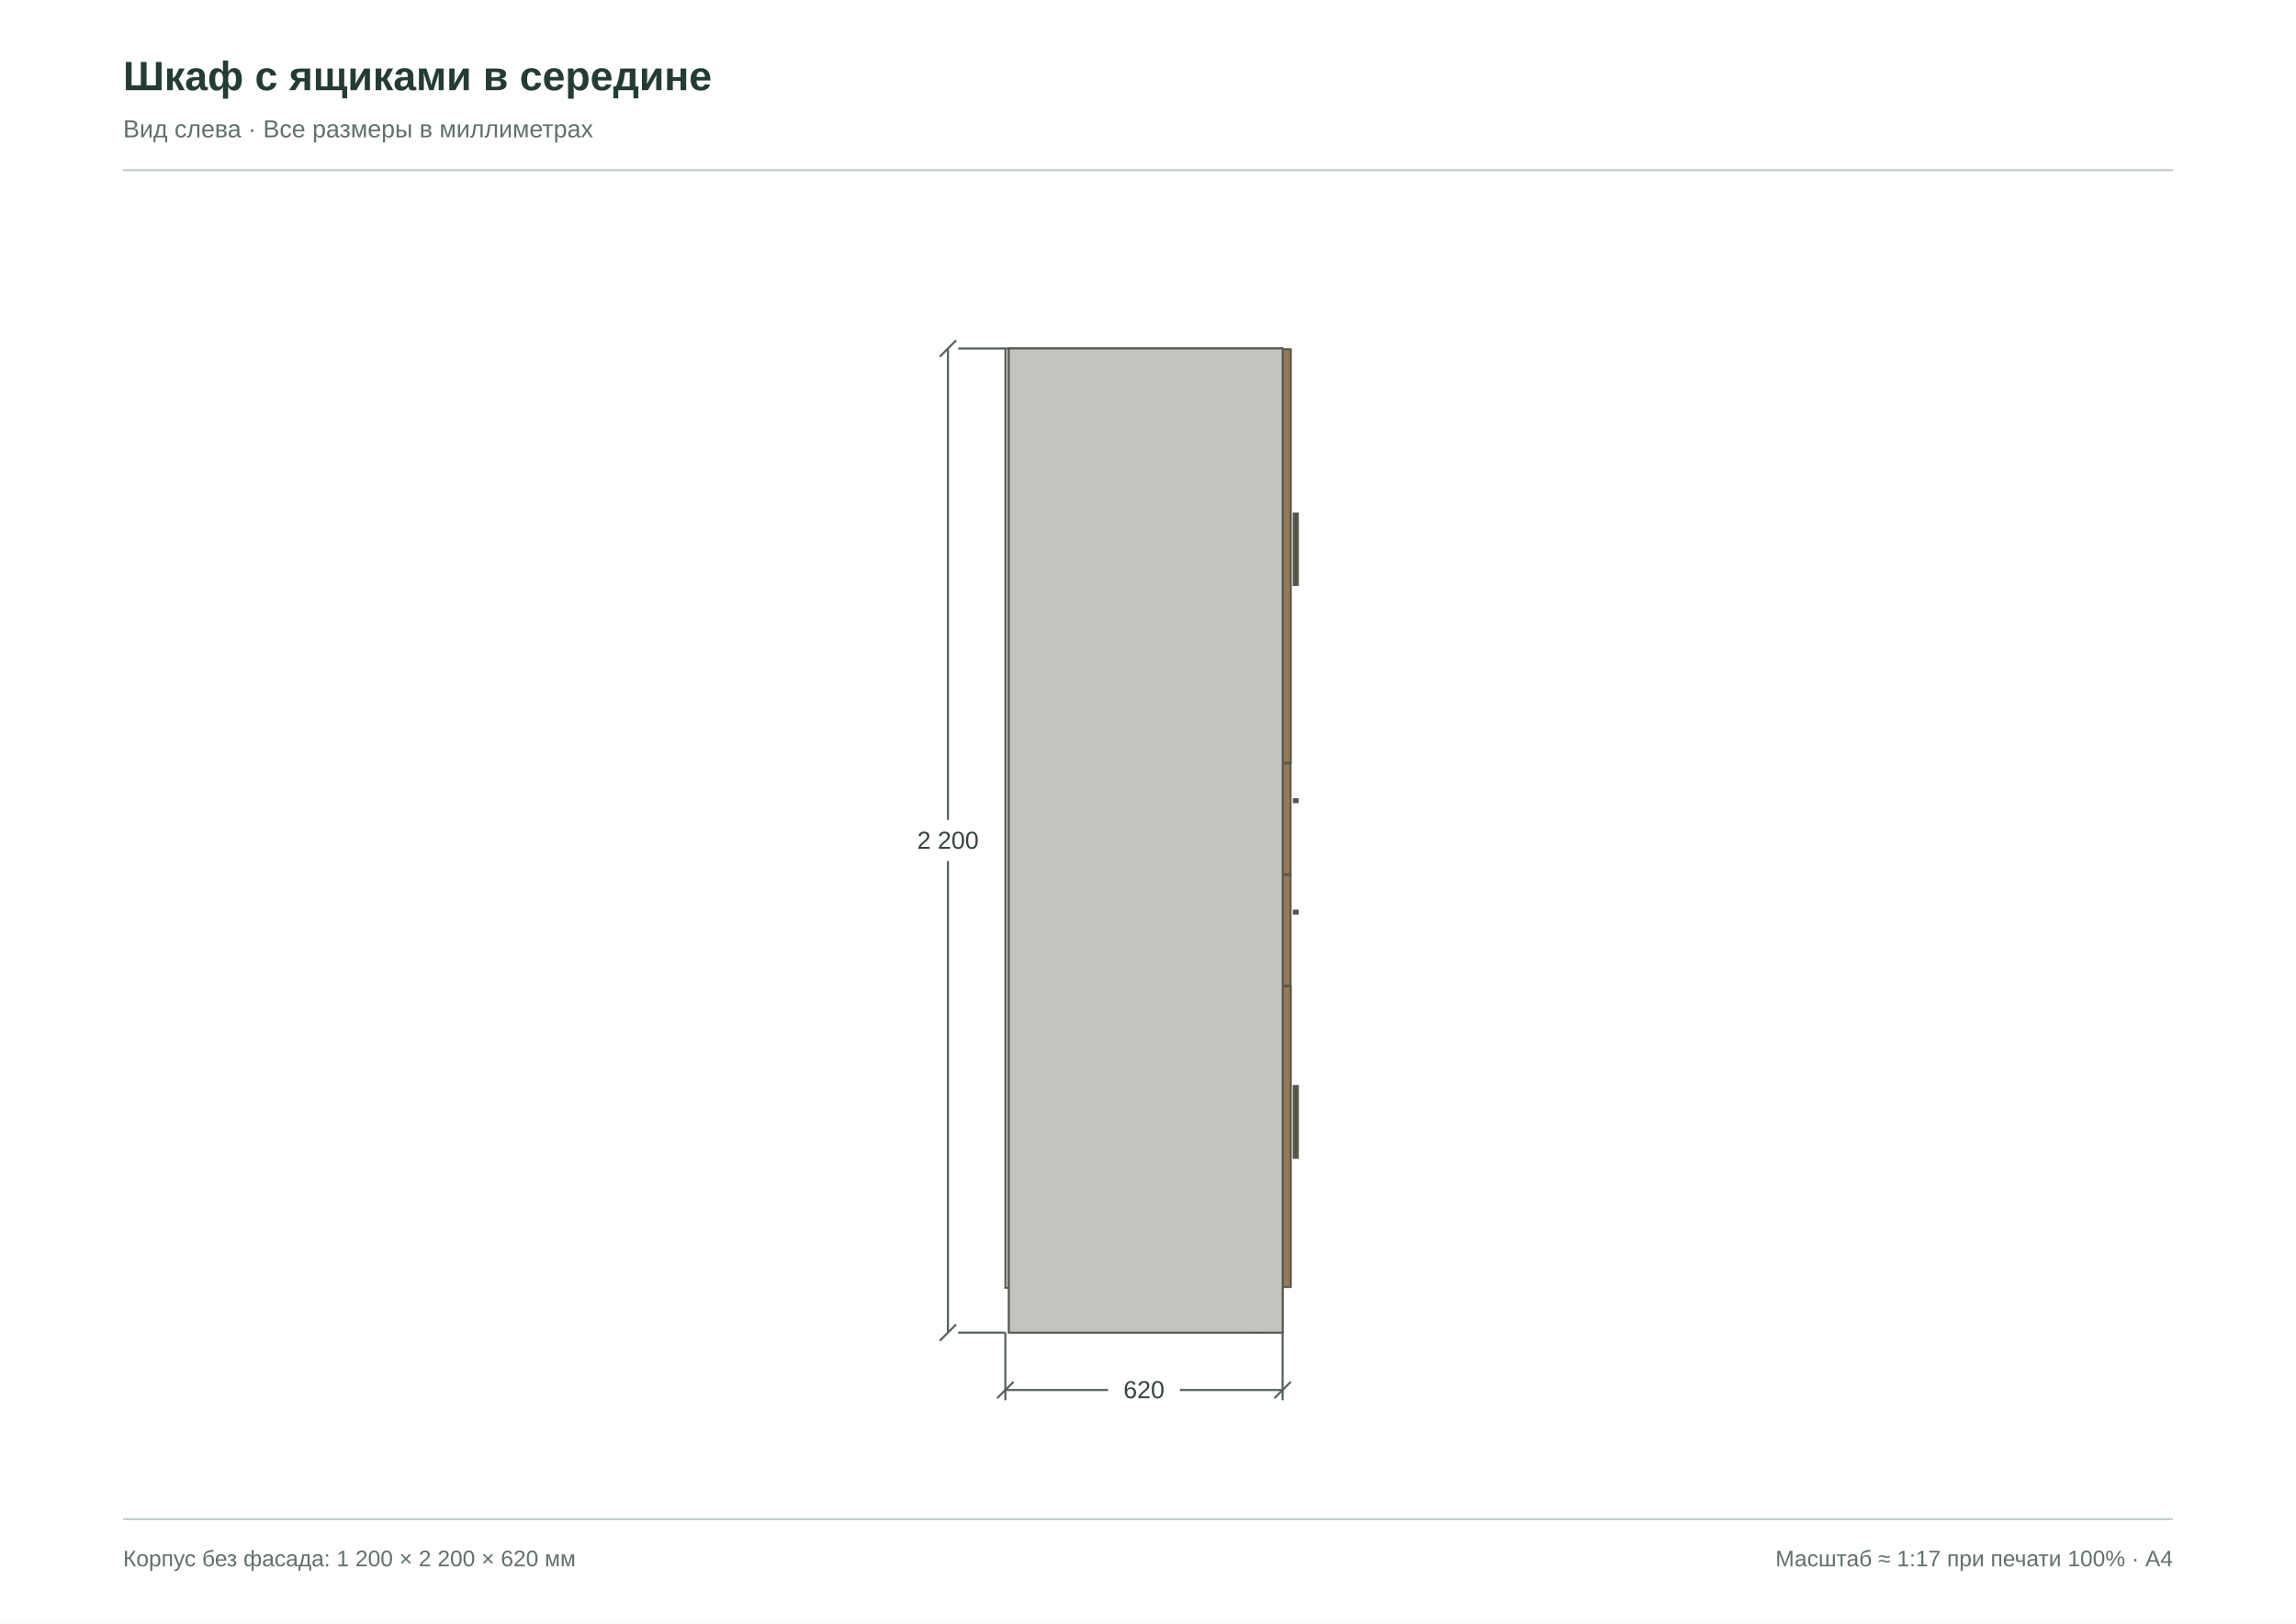
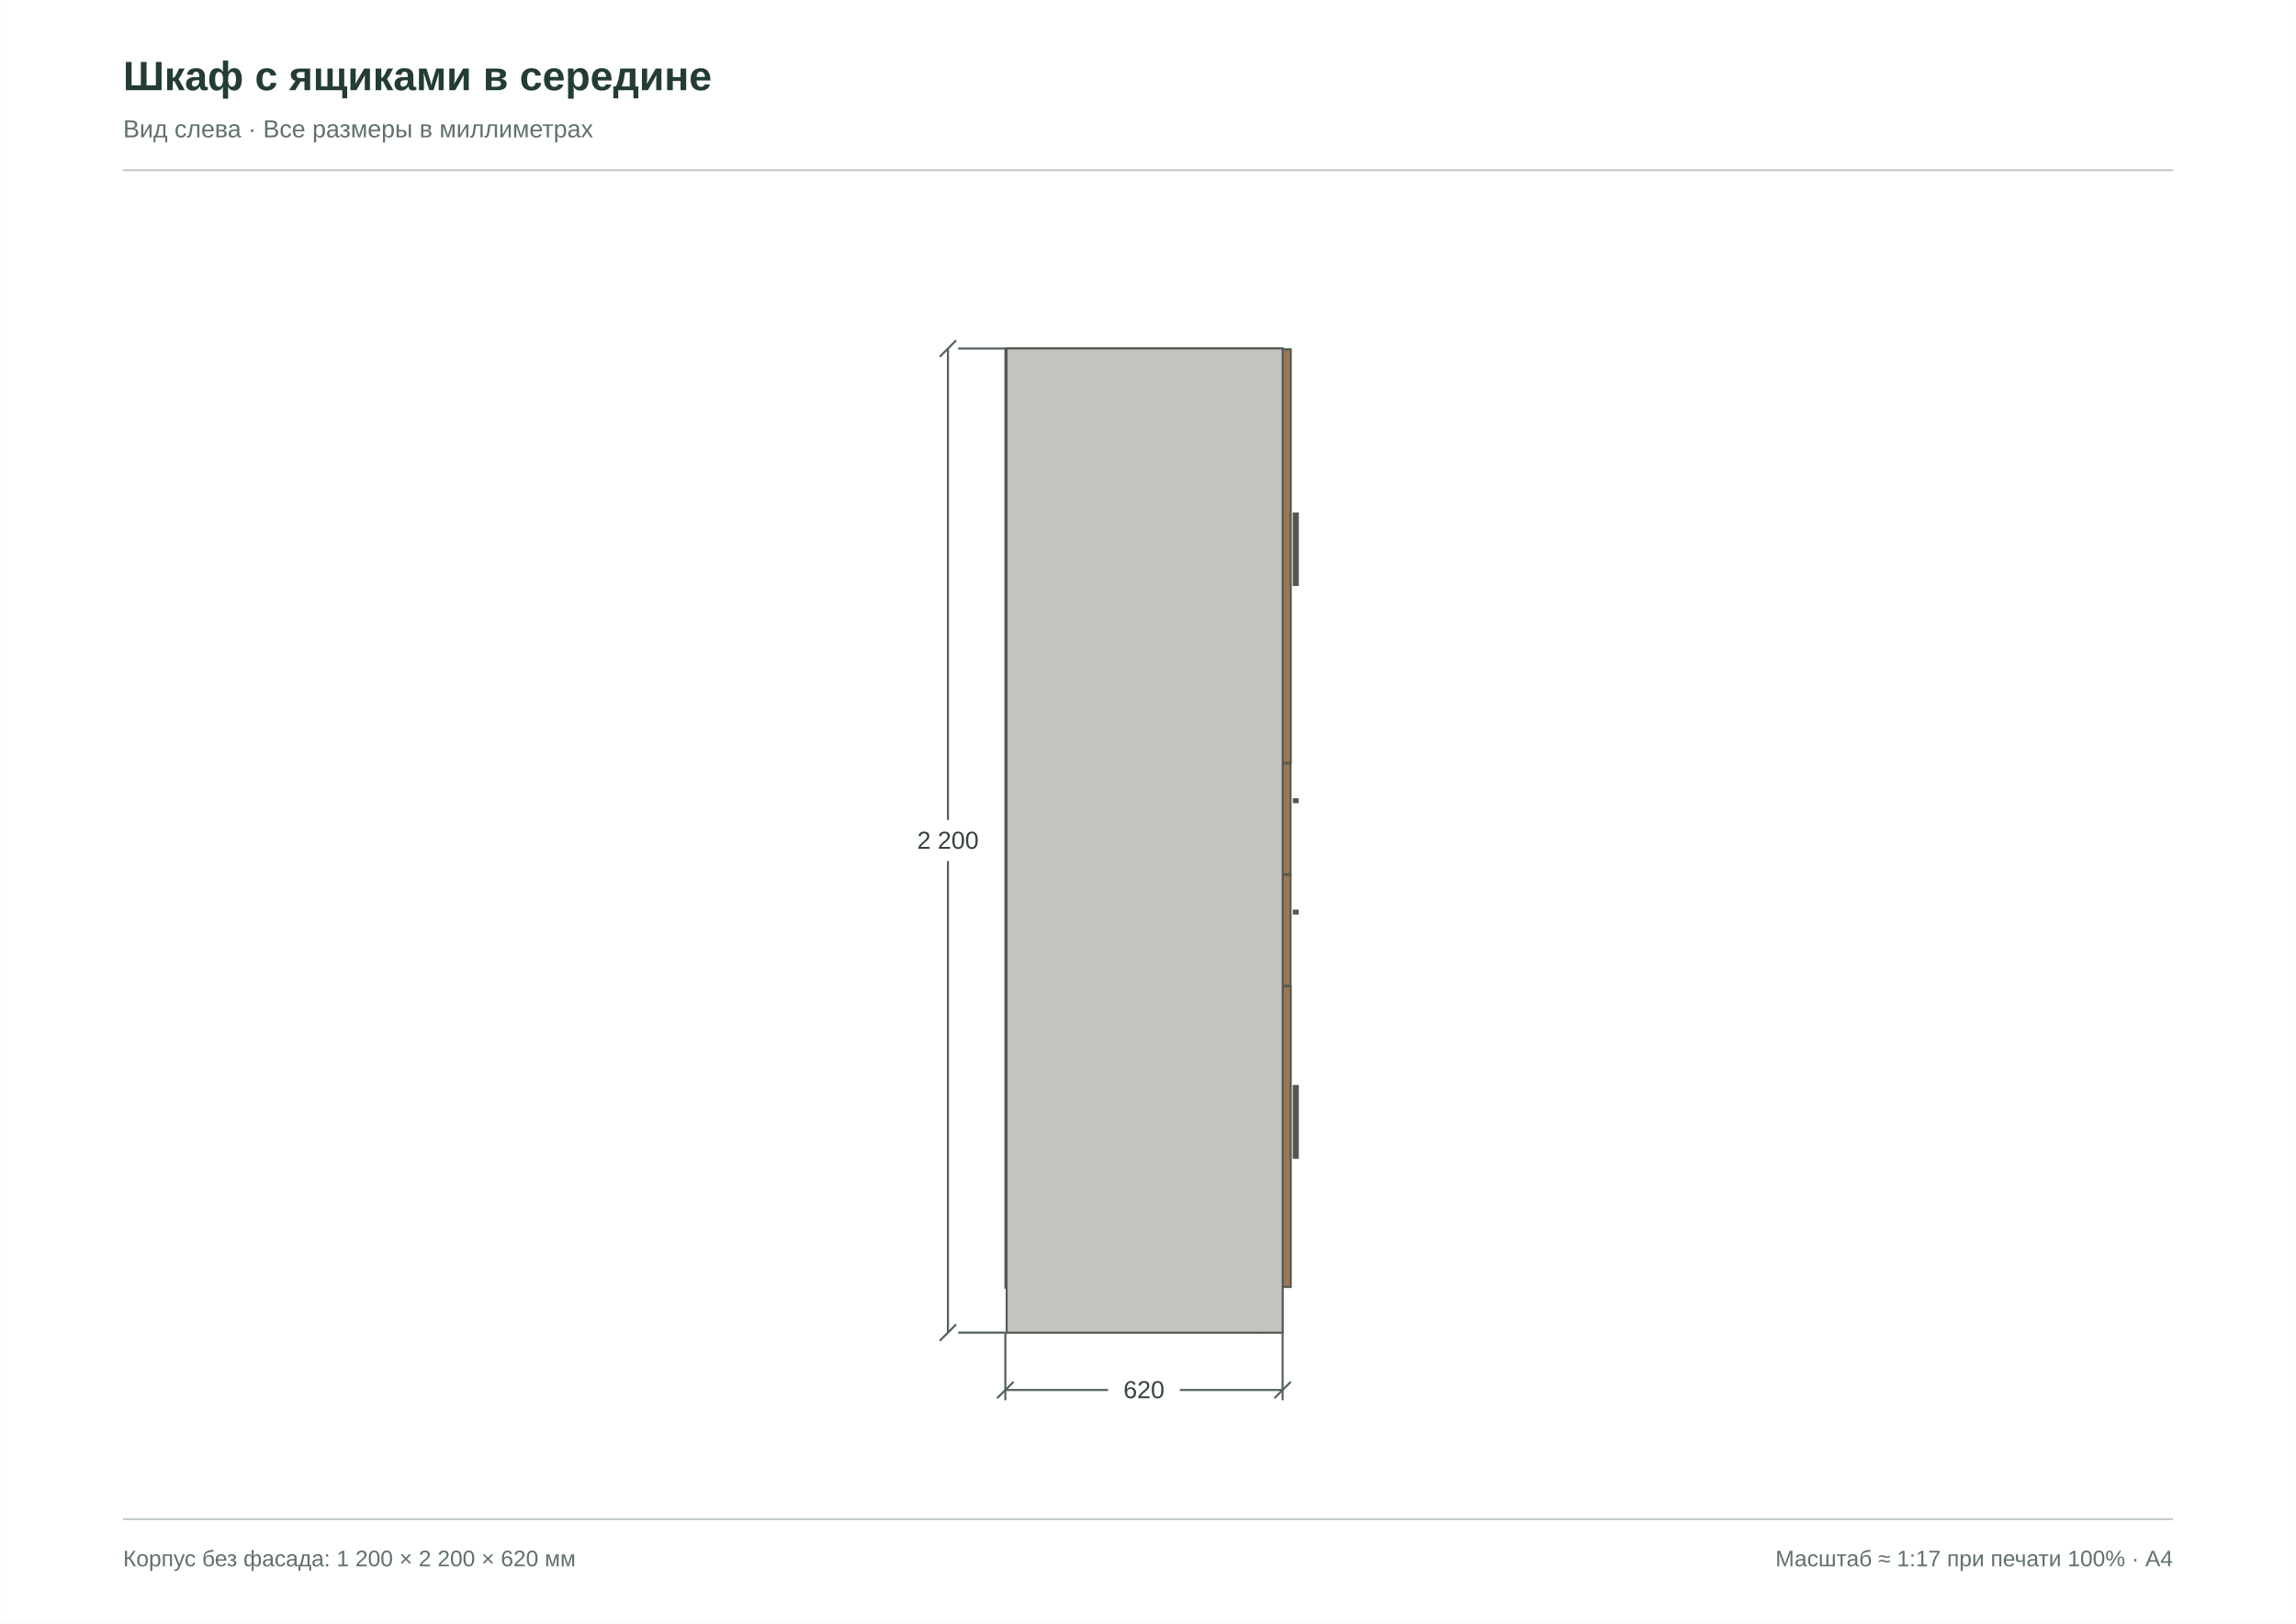
<svg xmlns="http://www.w3.org/2000/svg" data-i18n="off" lang="ru" width="297mm" height="210mm" viewBox="0 0 1120 792" role="img" aria-label="Шкаф с ящиками в середине: Вид слева">
  <rect width="1120" height="792" fill="white" />
  <g font-family="Arial, sans-serif">
    <text x="60" y="44" font-size="20" font-weight="600" fill="#233c34">Шкаф с ящиками в середине</text>
    <text x="60" y="67" font-size="12" fill="#617268">Вид слева · Все размеры в миллиметрах</text>
    <path d="M60,83 H1060" stroke="#c3cec6" />
    <g transform="translate(60,90)">
-       <polygon points="432.15,560 565.67,560 565.67,80 432.15,80" data-component="body" data-part-id="cabinet-1-part-2" fill="#c3c3bf" fill-opacity="1" stroke="#55594f" stroke-width="0.9" />
-       <polygon points="436.51,330.25 561.31,330.25 561.31,286.84 436.51,286.84" data-component="drawer-box" data-section-id="section-middle" fill="#c3c3bf" fill-opacity="1" stroke="#55594f" stroke-width="0.9" />
-       <polygon points="436.51,384.58 561.31,384.58 561.31,341.16 436.51,341.16" data-component="drawer-box" data-section-id="section-middle" fill="#c3c3bf" fill-opacity="1" stroke="#55594f" stroke-width="0.9" />
+       <polygon points="431.05,560 565.67,560 565.67,80 431.05,80" data-component="body" data-part-id="cabinet-1-part-2" fill="#c3c3bf" fill-opacity="1" stroke="#55594f" stroke-width="0.9" />
+       <polygon points="435.42,330.25 561.31,330.25 561.31,286.84 435.42,286.84" data-component="drawer-box" data-section-id="section-middle" fill="#c3c3bf" fill-opacity="1" stroke="#55594f" stroke-width="0.9" />
+       <polygon points="435.42,384.58 561.31,384.58 561.31,341.16 435.42,341.16" data-component="drawer-box" data-section-id="section-middle" fill="#c3c3bf" fill-opacity="1" stroke="#55594f" stroke-width="0.9" />
      <polygon points="571.13,195.35 573.09,195.35 573.09,160.44 571.13,160.44" data-component="door-handle" data-section-id="section-top" data-door-opening="right" data-front-index="2" fill="#57534b" fill-opacity="1" stroke="#55594f" stroke-width="0.9" />
      <polygon points="571.13,474.7 573.09,474.7 573.09,439.79 571.13,439.79" data-component="door-handle" data-section-id="section-bottom" data-door-opening="right" data-front-index="2" fill="#57534b" fill-opacity="1" stroke="#55594f" stroke-width="0.9" />
      <polygon points="565.67,282.04 569.6,282.04 569.6,80.44 565.67,80.44" data-component="front" data-section-id="section-top" data-door-opening="right" data-front-index="2" fill="#997855" fill-opacity="1" stroke="#55594f" stroke-width="0.9" />
      <polygon points="565.67,537.75 569.6,537.75 569.6,391.13 565.67,391.13" data-component="front" data-section-id="section-bottom" data-door-opening="right" data-front-index="2" fill="#997855" fill-opacity="1" stroke="#55594f" stroke-width="0.9" />
      <polygon points="571.13,195.35 573.09,195.35 573.09,160.44 571.13,160.44" data-component="door-handle" data-section-id="section-top" data-door-opening="left" data-front-index="1" fill="#57534b" fill-opacity="1" stroke="#55594f" stroke-width="0.9" />
      <polygon points="571.13,474.7 573.09,474.7 573.09,439.79 571.13,439.79" data-component="door-handle" data-section-id="section-bottom" data-door-opening="left" data-front-index="1" fill="#57534b" fill-opacity="1" stroke="#55594f" stroke-width="0.9" />
      <polygon points="571.13,301.33 573.09,301.33 573.09,299.81 571.13,299.81" data-component="drawer-handle" data-section-id="section-middle" fill="#57534b" fill-opacity="1" stroke="#55594f" stroke-width="0.9" />
      <polygon points="571.13,355.66 573.09,355.66 573.09,354.13 571.13,354.13" data-component="drawer-handle" data-section-id="section-middle" fill="#57534b" fill-opacity="1" stroke="#55594f" stroke-width="0.9" />
-       <polygon points="436.51,330.25 440.44,330.25 440.44,286.84 436.51,286.84" data-component="drawer-box" data-section-id="section-middle" fill="#c3c3bf" fill-opacity="1" stroke="#55594f" stroke-width="0.9" />
-       <polygon points="436.51,384.58 440.44,384.58 440.44,341.16 436.51,341.16" data-component="drawer-box" data-section-id="section-middle" fill="#c3c3bf" fill-opacity="1" stroke="#55594f" stroke-width="0.9" />
+       <polygon points="435.42,330.25 439.35,330.25 439.35,286.84 435.42,286.84" data-component="drawer-box" data-section-id="section-middle" fill="#c3c3bf" fill-opacity="1" stroke="#55594f" stroke-width="0.9" />
+       <polygon points="435.42,384.58 439.35,384.58 439.35,341.16 435.42,341.16" data-component="drawer-box" data-section-id="section-middle" fill="#c3c3bf" fill-opacity="1" stroke="#55594f" stroke-width="0.9" />
      <polygon points="557.38,330.25 561.31,330.25 561.31,286.84 557.38,286.84" data-component="drawer-box" data-section-id="section-middle" fill="#c3c3bf" fill-opacity="1" stroke="#55594f" stroke-width="0.9" />
      <polygon points="557.38,384.58 561.31,384.58 561.31,341.16 557.38,341.16" data-component="drawer-box" data-section-id="section-middle" fill="#c3c3bf" fill-opacity="1" stroke="#55594f" stroke-width="0.9" />
-       <polygon points="436.51,332 561.31,332 561.31,330.25 436.51,330.25" data-component="drawer-box" data-section-id="section-middle" fill="#c3c3bf" fill-opacity="1" stroke="#55594f" stroke-width="0.9" />
-       <polygon points="436.51,330.25 561.31,330.25 561.31,286.84 436.51,286.84" data-component="drawer-box" data-section-id="section-middle" fill="#c3c3bf" fill-opacity="1" stroke="#55594f" stroke-width="0.9" />
-       <polygon points="436.51,386.33 561.31,386.33 561.31,384.58 436.51,384.58" data-component="drawer-box" data-section-id="section-middle" fill="#c3c3bf" fill-opacity="1" stroke="#55594f" stroke-width="0.9" />
-       <polygon points="436.51,384.58 561.31,384.58 561.31,341.16 436.51,341.16" data-component="drawer-box" data-section-id="section-middle" fill="#c3c3bf" fill-opacity="1" stroke="#55594f" stroke-width="0.9" />
-       <polygon points="565.67,83.93 432.15,83.93 432.15,80 565.67,80" data-component="body" data-part-id="cabinet-1-part-3" fill="#c3c3bf" fill-opacity="1" stroke="#55594f" stroke-width="0.9" />
-       <polygon points="565.67,538.18 432.15,538.18 432.15,534.25 565.67,534.25" data-component="body" data-part-id="cabinet-1-part-4" fill="#c3c3bf" fill-opacity="1" stroke="#55594f" stroke-width="0.9" />
-       <polygon points="565.67,284.22 432.15,284.22 432.15,280.29 565.67,280.29" data-component="partition" data-part-id="cabinet-1-part-6" fill="#c3c3bf" fill-opacity="1" stroke="#55594f" stroke-width="0.9" />
-       <polygon points="565.67,392.87 432.15,392.87 432.15,388.95 565.67,388.95" data-component="partition" data-part-id="cabinet-1-part-7" fill="#c3c3bf" fill-opacity="1" stroke="#55594f" stroke-width="0.9" />
-       <polygon points="551.49,560 555.42,560 555.42,540.36 551.49,540.36" data-component="plinth" data-part-id="cabinet-1-part-8" fill="#c3c3bf" fill-opacity="1" stroke="#55594f" stroke-width="0.9" />
+       <polygon points="435.42,332 561.31,332 561.31,330.25 435.42,330.25" data-component="drawer-box" data-section-id="section-middle" fill="#c3c3bf" fill-opacity="1" stroke="#55594f" stroke-width="0.9" />
+       <polygon points="435.42,330.25 561.31,330.25 561.31,286.84 435.42,286.84" data-component="drawer-box" data-section-id="section-middle" fill="#c3c3bf" fill-opacity="1" stroke="#55594f" stroke-width="0.9" />
+       <polygon points="435.42,386.33 561.31,386.33 561.31,384.58 435.42,384.58" data-component="drawer-box" data-section-id="section-middle" fill="#c3c3bf" fill-opacity="1" stroke="#55594f" stroke-width="0.9" />
+       <polygon points="435.42,384.58 561.31,384.58 561.31,341.16 435.42,341.16" data-component="drawer-box" data-section-id="section-middle" fill="#c3c3bf" fill-opacity="1" stroke="#55594f" stroke-width="0.9" />
+       <polygon points="565.67,83.93 431.05,83.93 431.05,80 565.67,80" data-component="body" data-part-id="cabinet-1-part-3" fill="#c3c3bf" fill-opacity="1" stroke="#55594f" stroke-width="0.9" />
+       <polygon points="565.67,538.18 431.05,538.18 431.05,534.25 565.67,534.25" data-component="bottom" data-part-id="cabinet-1-part-4" data-section-id="section-bottom" fill="#c3c3bf" fill-opacity="1" stroke="#55594f" stroke-width="0.9" />
+       <polygon points="565.67,284.22 431.05,284.22 431.05,280.29 565.67,280.29" data-component="partition" data-part-id="cabinet-1-part-6" fill="#c3c3bf" fill-opacity="1" stroke="#55594f" stroke-width="0.9" />
+       <polygon points="565.67,392.87 431.05,392.87 431.05,388.95 565.67,388.95" data-component="partition" data-part-id="cabinet-1-part-7" fill="#c3c3bf" fill-opacity="1" stroke="#55594f" stroke-width="0.9" />
+       <polygon points="551.49,560 555.42,560 555.42,540.36 551.49,540.36" data-component="plinth" data-part-id="cabinet-1-part-8" data-section-id="section-bottom" fill="#c3c3bf" fill-opacity="1" stroke="#55594f" stroke-width="0.9" />
      <polygon points="565.67,282.04 569.6,282.04 569.6,80.44 565.67,80.44" data-component="front" data-section-id="section-top" data-door-opening="left" data-front-index="1" fill="#997855" fill-opacity="1" stroke="#55594f" stroke-width="0.9" />
      <polygon points="565.67,336.36 569.6,336.36 569.6,282.47 565.67,282.47" data-component="front" data-section-id="section-middle" fill="#997855" fill-opacity="1" stroke="#55594f" stroke-width="0.9" />
      <polygon points="565.67,390.69 569.6,390.69 569.6,336.8 565.67,336.8" data-component="front" data-section-id="section-middle" fill="#997855" fill-opacity="1" stroke="#55594f" stroke-width="0.9" />
      <polygon points="565.67,537.75 569.6,537.75 569.6,391.13 565.67,391.13" data-component="front" data-section-id="section-bottom" data-door-opening="left" data-front-index="1" fill="#997855" fill-opacity="1" stroke="#55594f" stroke-width="0.9" />
-       <polygon points="430.4,538.18 432.15,538.18 432.15,80 430.4,80" data-component="back" data-part-id="cabinet-1-part-5" fill="#c3c3bf" fill-opacity="1" stroke="#55594f" stroke-width="0.9" />
-       <polygon points="432.15,560 565.67,560 565.67,80 432.15,80" data-component="body" data-part-id="cabinet-1-part-1" fill="#c3c3bf" fill-opacity="1" stroke="#55594f" stroke-width="0.9" />
+       <polygon points="430.4,538.18 431.05,538.18 431.05,80 430.4,80" data-component="back" data-part-id="cabinet-1-part-5" fill="#bdb7aa" fill-opacity="1" stroke="#55594f" stroke-width="0.9" />
+       <polygon points="431.05,560 565.67,560 565.67,80 431.05,80" data-component="body" data-part-id="cabinet-1-part-1" fill="#c3c3bf" fill-opacity="1" stroke="#55594f" stroke-width="0.9" />
      <g fill="none" stroke="#53605b" stroke-width="1">
        <path d="M430.4,560 L430.4,593" />
        <path d="M565.67,560 L565.67,593" />
        <path d="M430.4,588 L565.67,588" />
        <path d="M426.4,592 L434.4,584" />
        <path d="M561.67,592 L569.67,584" />
      </g>
      <rect x="480.54" y="578" width="35" height="20" fill="white" />
      <text x="498.04" y="592" text-anchor="middle" font-size="12" fill="#35433d">620</text>
      <g fill="none" stroke="#53605b" stroke-width="1">
        <path d="M430.4,560 L407.4,560" />
        <path d="M430.4,80 L407.4,80" />
        <path d="M402.4,560 L402.4,80" />
        <path d="M398.4,564 L406.4,556" />
        <path d="M398.4,84 L406.4,76" />
      </g>
      <rect x="377.9" y="310" width="49" height="20" fill="white" />
      <text x="402.4" y="324" text-anchor="middle" font-size="12" fill="#35433d">2 200</text>
    </g>
    <path d="M60,741 H1060" stroke="#c3cec6" />
    <text x="60" y="764" font-size="11" fill="#617268">Корпус без фасада: 1 200 × 2 200 × 620 мм</text>
    <text x="1060" y="764" text-anchor="end" font-size="11" fill="#617268">Масштаб ≈ 1:17 при печати 100% · A4</text>
  </g>
</svg>
